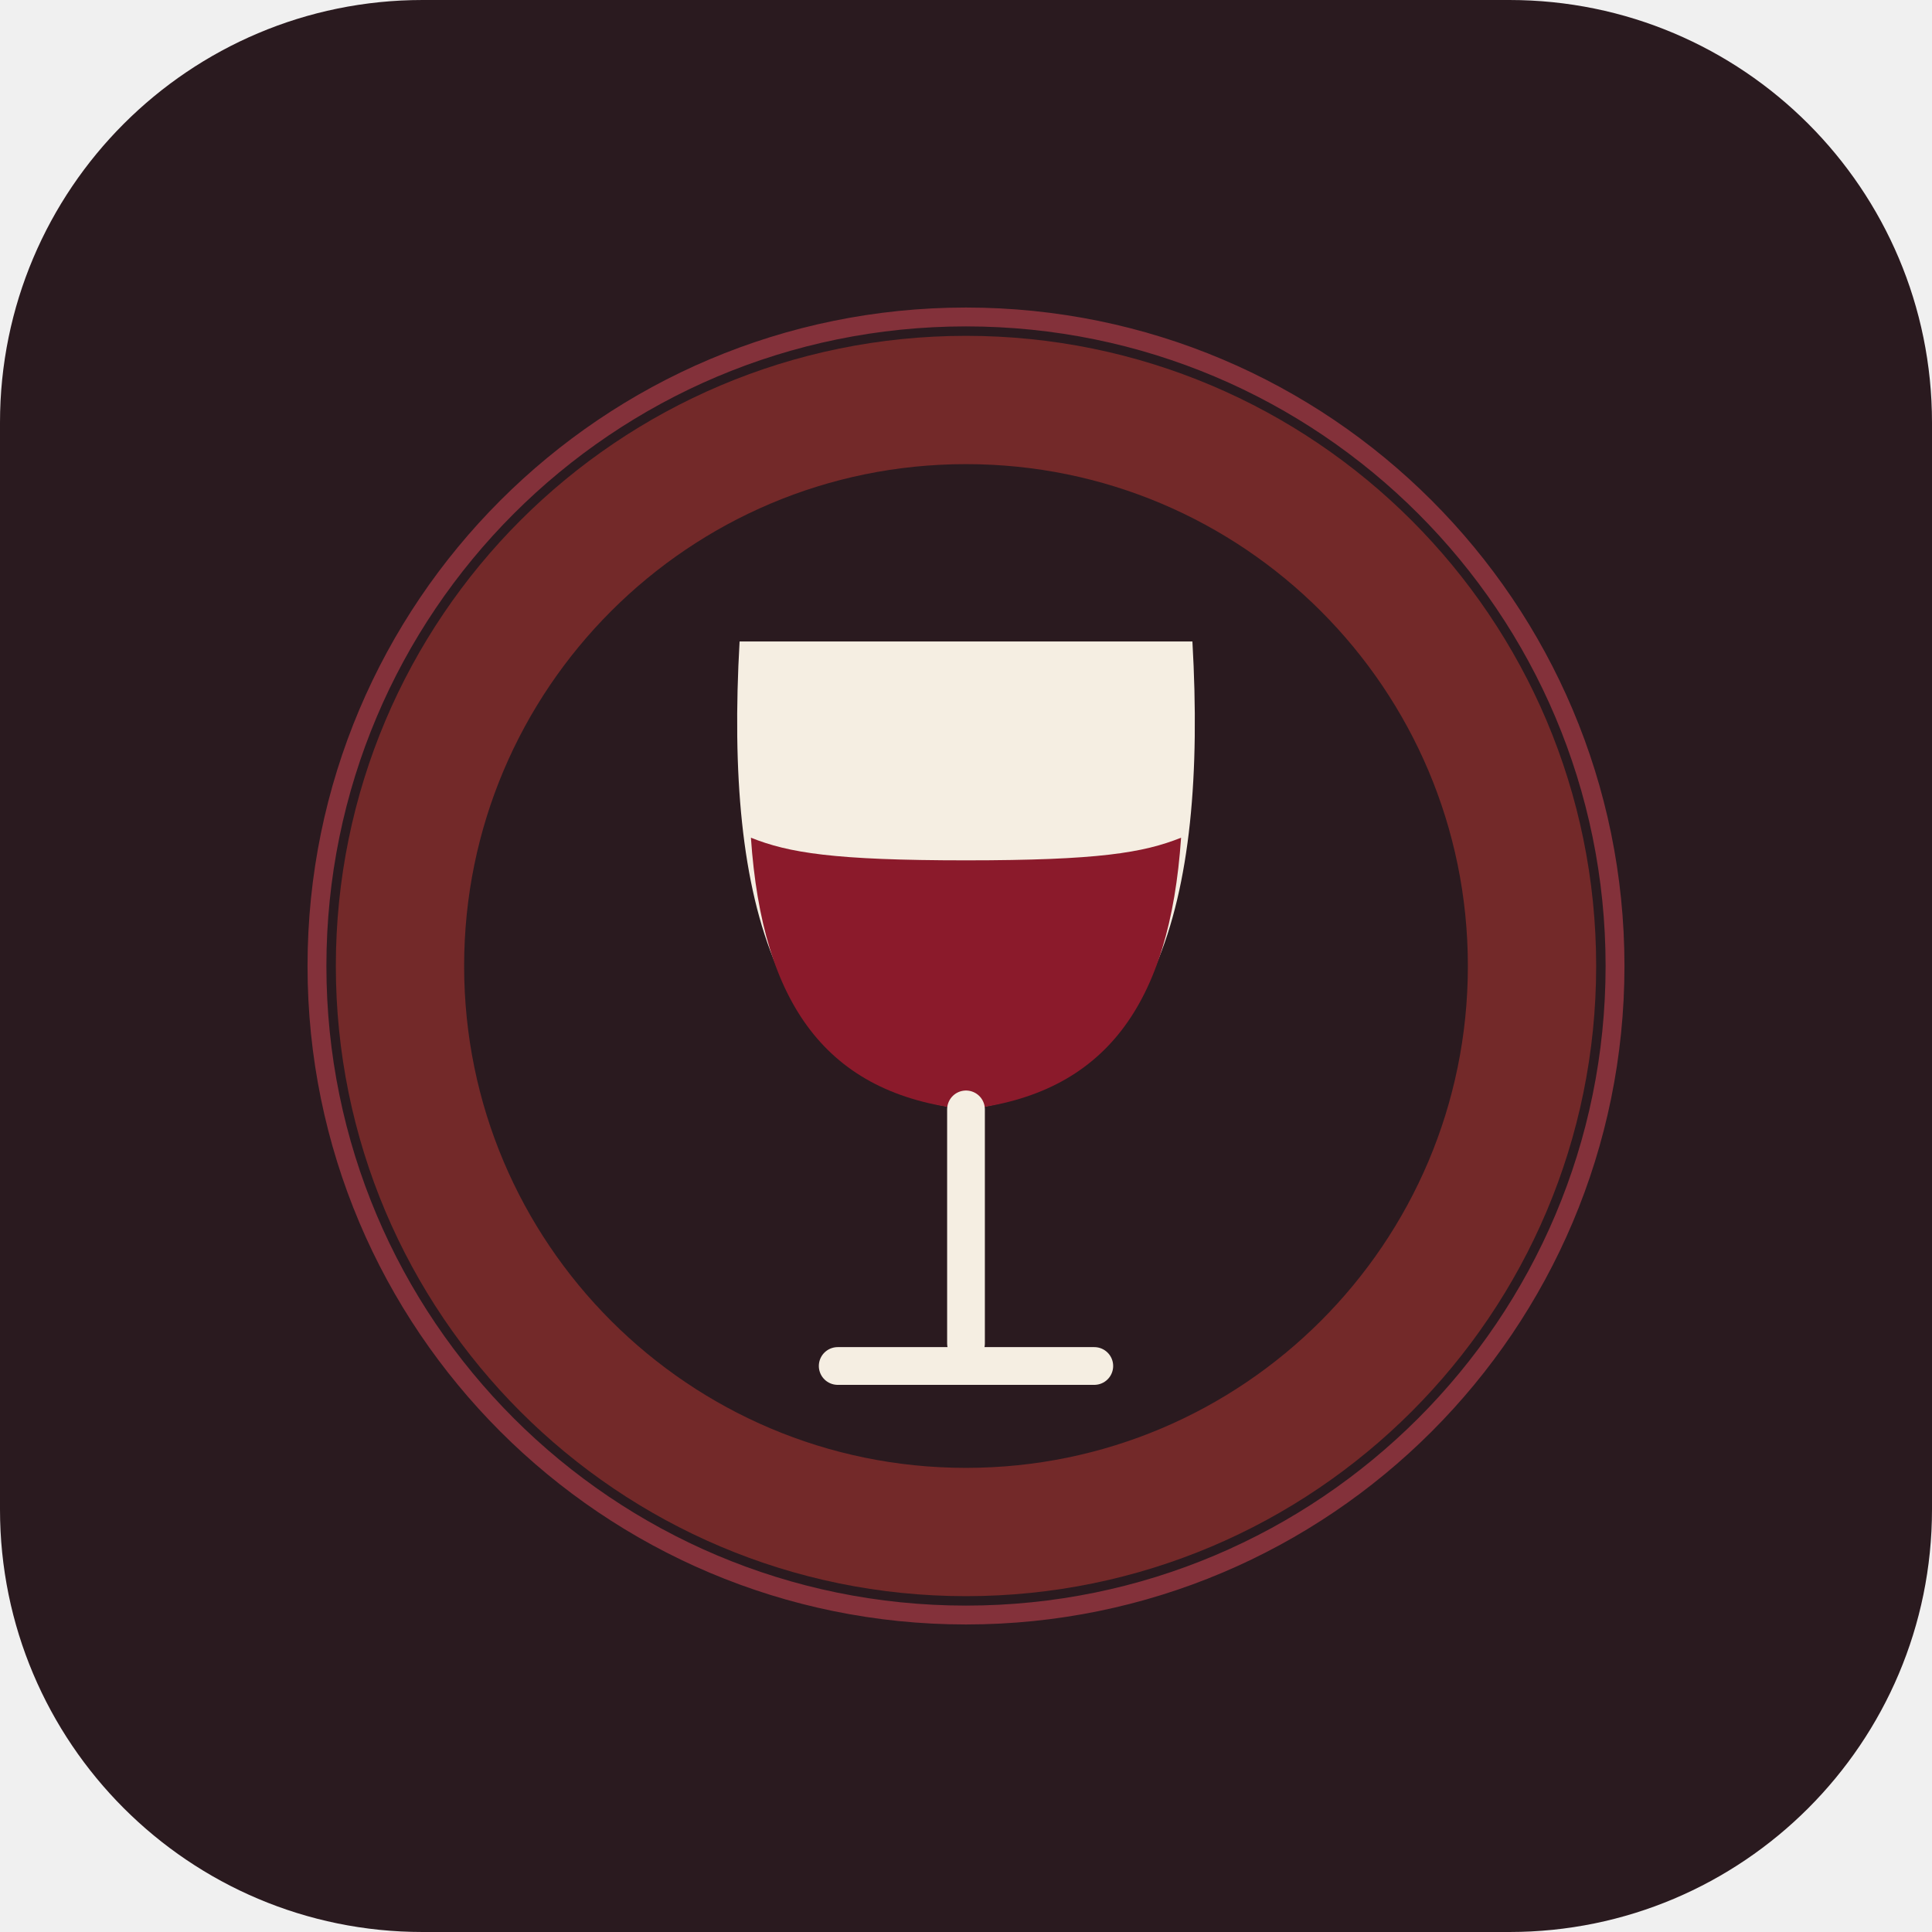
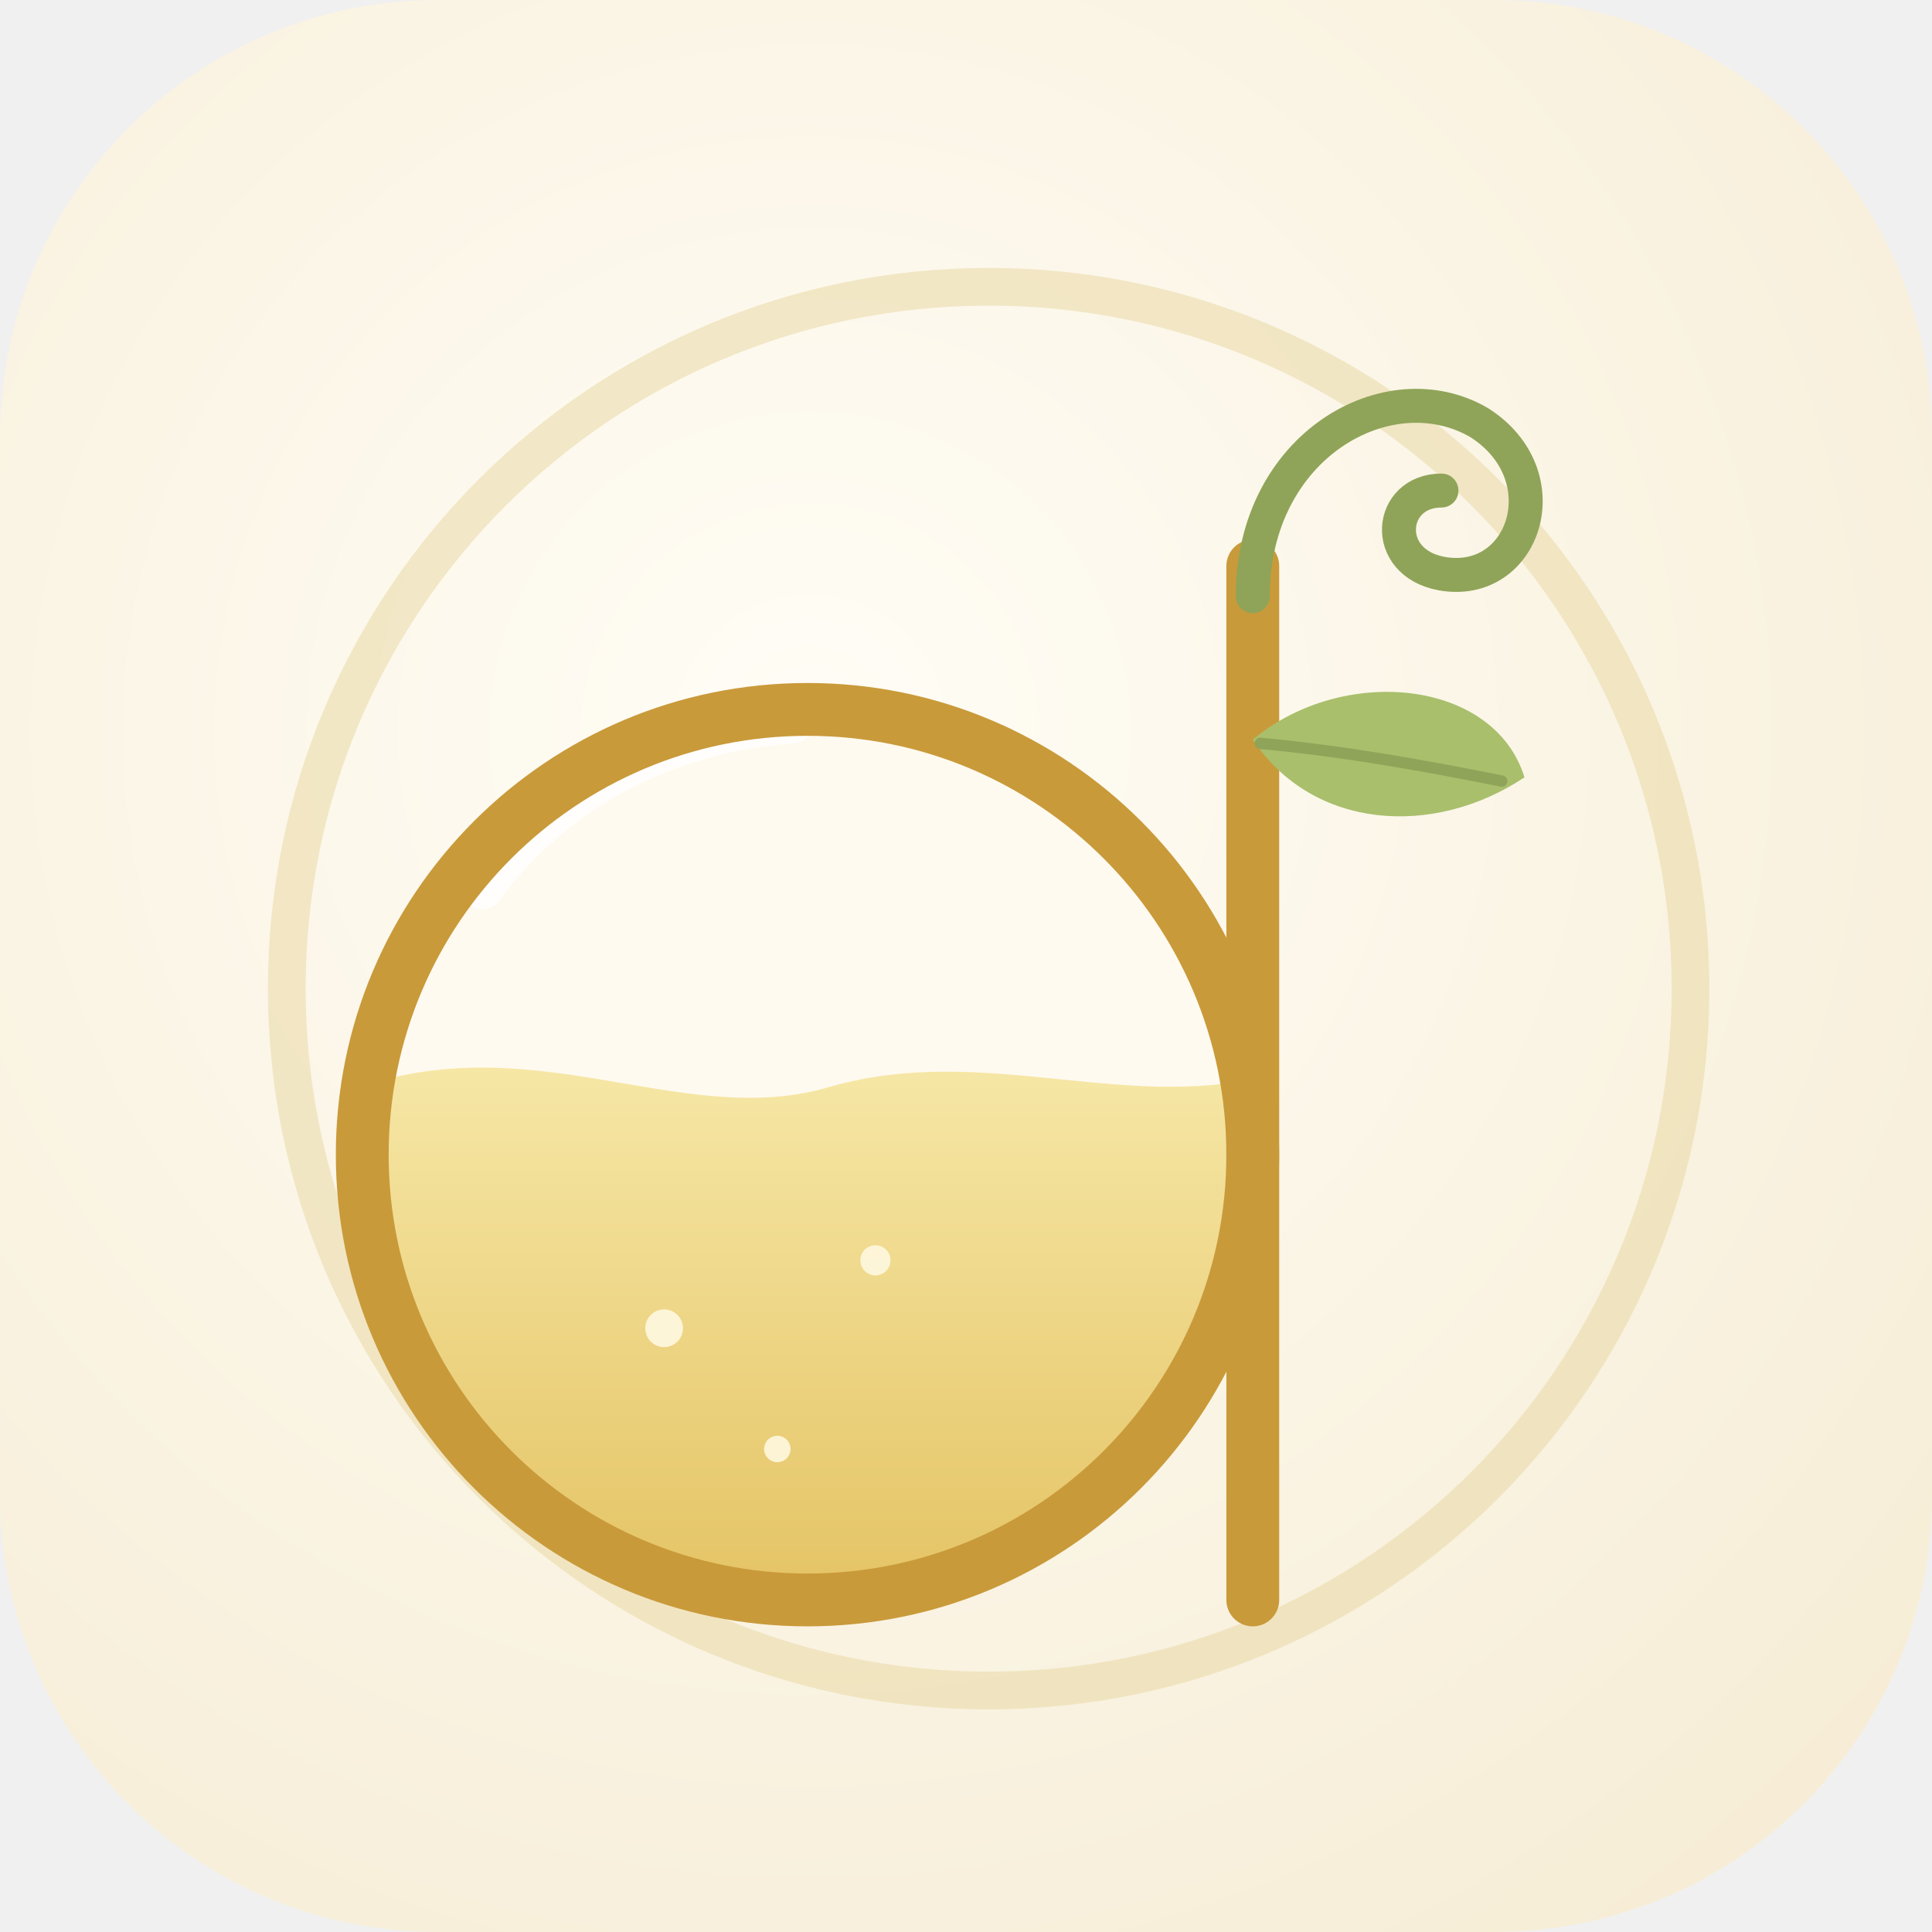
<svg xmlns="http://www.w3.org/2000/svg" viewBox="0 0 512 512">
-   <rect width="512" height="512" rx="112" fill="#2a1a1f" />
-   <circle cx="256" cy="256" r="150" fill="none" stroke="#7b2a2a" stroke-width="34" opacity=".9" />
-   <circle cx="256" cy="256" r="172" fill="none" stroke="#a83a46" stroke-width="5" opacity=".7" />
-   <path d="M196 170c-4 70 10 118 60 124 50-6 64-54 60-124z" fill="#f5eee2" />
-   <path d="M199 222c10 4 22 6 57 6s47-2 57-6c-3 44-20 68-57 72-37-4-54-28-57-72z" fill="#8b1a2b" />
-   <path d="M256 294v62M222 362h68" stroke="#f5eee2" stroke-width="10" stroke-linecap="round" />
+   <defs>
+     <radialGradient id="bg" cx=".42" cy=".38" r=".8">
+       <stop offset="0" stop-color="#fffdf6" />
+       <stop offset="1" stop-color="#f6ecd4" />
+     </radialGradient>
+     <linearGradient id="wine" x1="0" y1="0" x2="0" y2="1">
+       <stop offset="0" stop-color="#f6e7a6" />
+       <stop offset="1" stop-color="#e2bf5c" />
+     </linearGradient>
+     <clipPath id="bowl">
+       <circle cx="214" cy="306" r="118" />
+     </clipPath>
+   </defs>
+   <rect width="512" height="512" rx="116" fill="url(#bg)" />
+   <circle cx="262" cy="262" r="186" fill="none" stroke="#ead8a6" stroke-width="10" opacity=".55" />
+   <g clip-path="url(#bowl)">
+     <rect x="80" y="180" width="280" height="260" fill="#fffaf0" />
+     <path d="M90 290 C140 270 180 300 220 288 C262 276 300 296 340 284 L340 440 L90 440 Z" fill="url(#wine)" />
+     <circle cx="176" cy="352" r="5" fill="#fff8e0" opacity=".9" />
+     <circle cx="232" cy="334" r="4" fill="#fff8e0" opacity=".9" />
+     <circle cx="206" cy="384" r="3.5" fill="#fff8e0" opacity=".9" />
+     <path d="M128 236 C150 206 182 194 210 192" fill="none" stroke="#ffffff" stroke-width="10" stroke-linecap="round" opacity=".8" />
+   </g>
+   <circle cx="214" cy="306" r="118" fill="none" stroke="#c99a3a" stroke-width="14" />
+   <path d="M332 424 V150" stroke="#c99a3a" stroke-width="14" stroke-linecap="round" />
+   <path d="M332 158 C332 118 368 98 392 112 C414 126 404 156 382 152 C366 149 368 130 382 130" fill="none" stroke="#8fa458" stroke-width="9" stroke-linecap="round" />
+   <path d="M332 196 C356 176 396 180 404 206 C380 222 348 220 332 196 Z" fill="#a9bf6c" />
+   <path d="M334 197 C356 199 378 203 398 207" stroke="#8fa458" stroke-width="3" fill="none" stroke-linecap="round" />
</svg>
